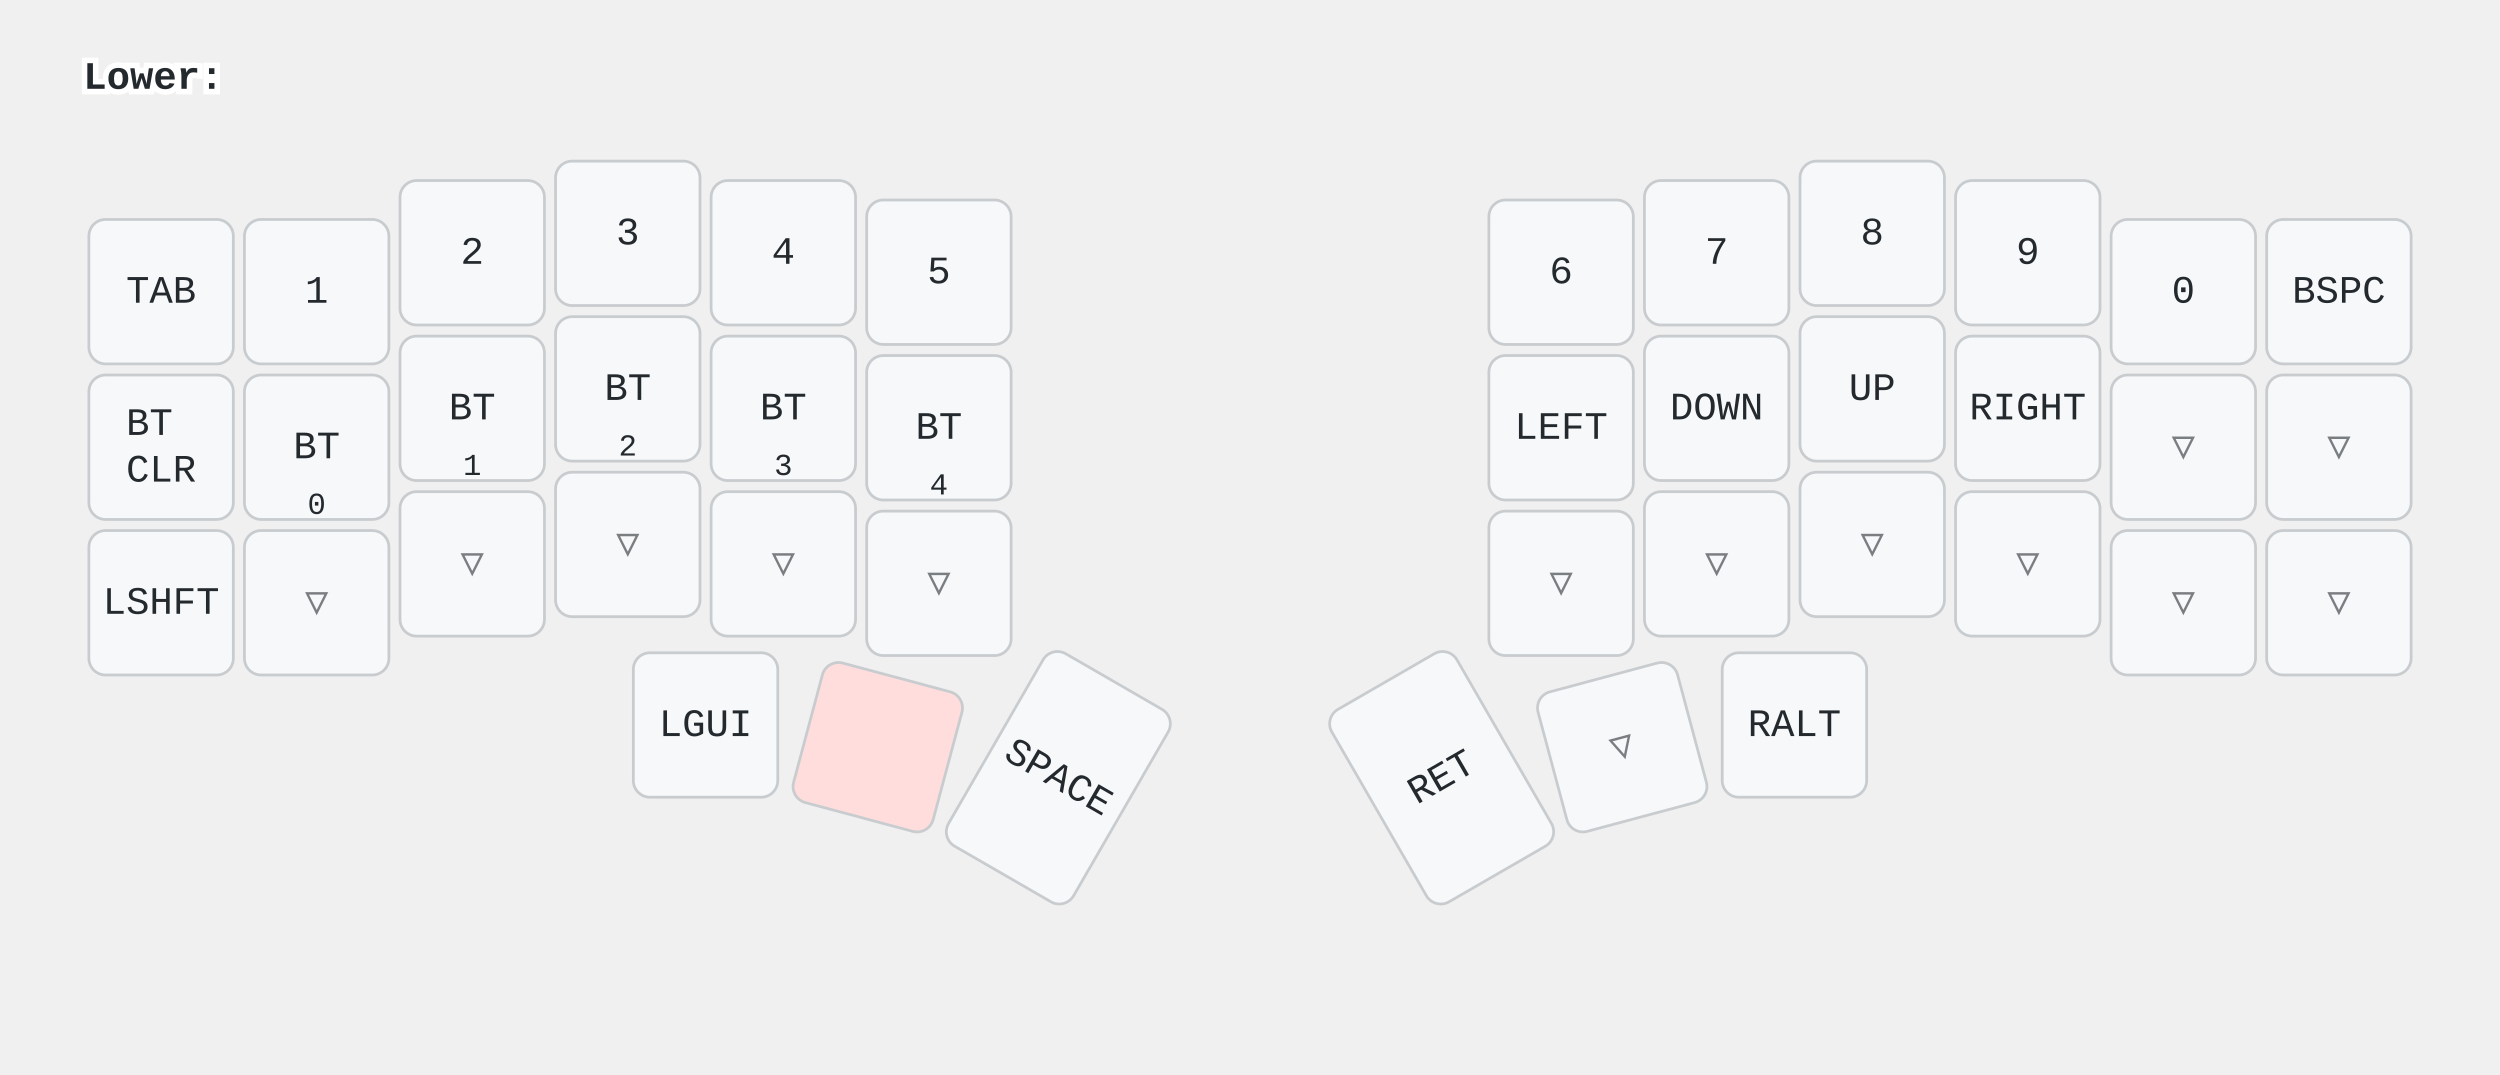
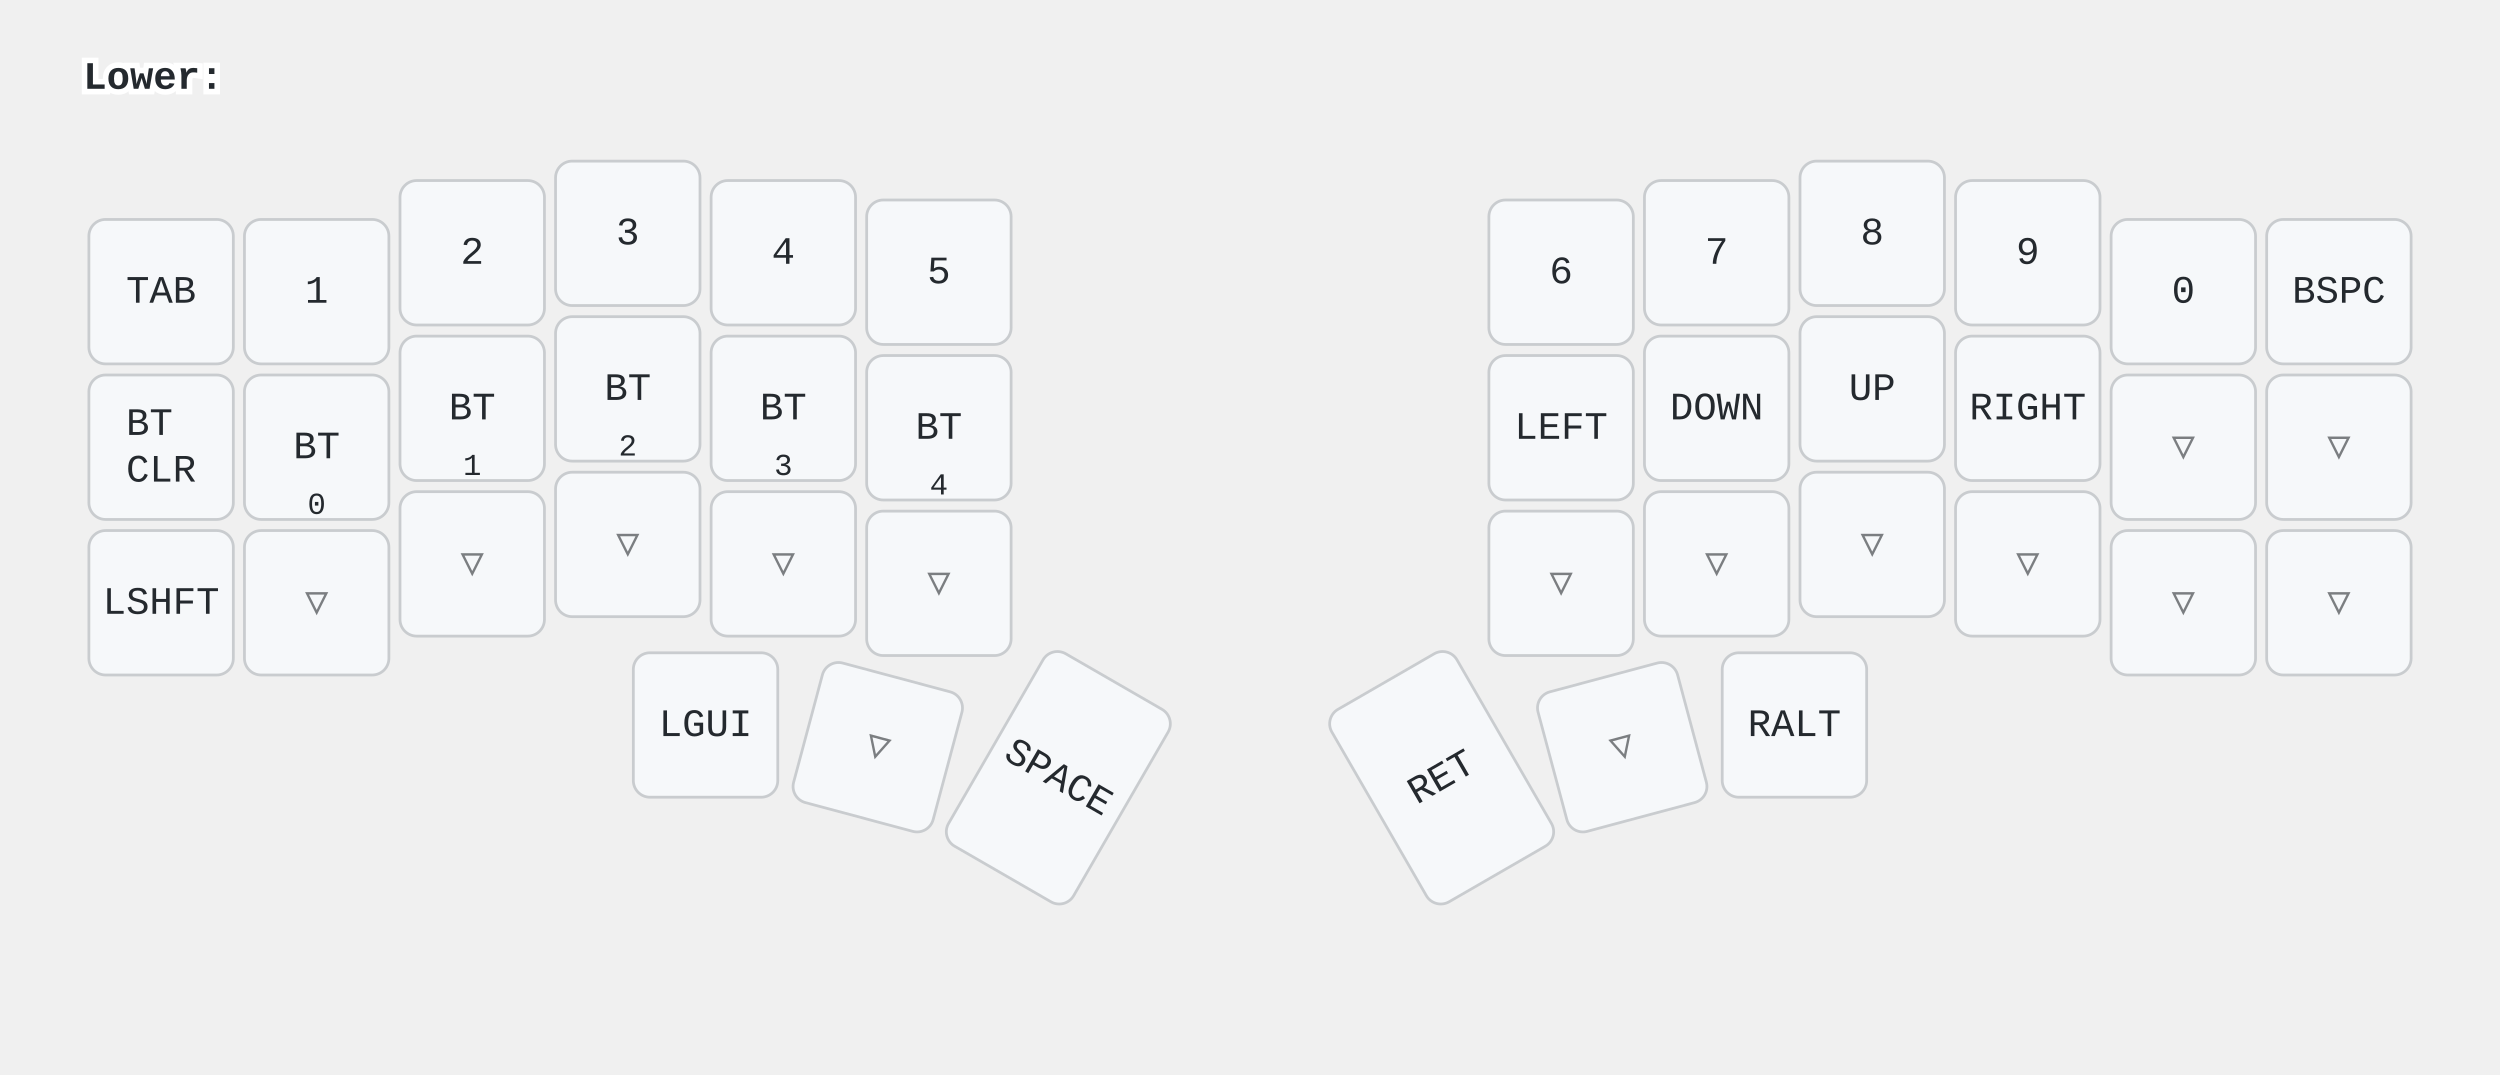
<svg xmlns="http://www.w3.org/2000/svg" width="900" height="387" viewBox="0 0 900 387" class="keymap">
  <style>/* inherit to force styles through use tags */
svg path {
    fill: inherit;
}

/* font and background color specifications */
svg.keymap {
    font-family: SFMono-Regular,Consolas,Liberation Mono,Menlo,monospace;
    font-size: 14px;
    font-kerning: normal;
    text-rendering: optimizeLegibility;
    fill: #24292e;
}

/* default key styling */
rect.key {
    fill: #f6f8fa;
}

rect.key, rect.combo {
    stroke: #c9cccf;
    stroke-width: 1;
}

/* default key side styling, only used is draw_key_sides is set */
rect.side {
    filter: brightness(90%);
}

/* color accent for combo boxes */
rect.combo, rect.combo-separate {
    fill: #cdf;
}

/* color accent for held keys */
rect.held, rect.combo.held {
    fill: #fdd;
}

/* color accent for ghost (optional) keys */
rect.ghost, rect.combo.ghost {
    stroke-dasharray: 4, 4;
    stroke-width: 2;
}

text {
    text-anchor: middle;
    dominant-baseline: middle;
}

/* styling for layer labels */
text.label {
    font-weight: bold;
    text-anchor: start;
    stroke: white;
    stroke-width: 4;
    paint-order: stroke;
}

/* styling for optional footer */
text.footer {
    text-anchor: end;
    dominant-baseline: auto;
    stroke: white;
    stroke-width: 4;
    paint-order: stroke;
}

/* styling for combo tap, and key non-tap label text */
text.combo, text.hold, text.shifted, text.left, text.right {
    font-size: 11px;
}

text.hold {
    text-anchor: middle;
    dominant-baseline: auto;
}

text.shifted {
    text-anchor: middle;
    dominant-baseline: hanging;
}

text.left {
    text-anchor: start;
}

text.right {
    text-anchor: end;
}

text.layer-activator {
    text-decoration: underline;
}

/* styling for hold/shifted label text in combo box */
text.combo.hold, text.combo.shifted, text.combo.left, text.combo.right {
    font-size: 8px;
}

/* lighter symbol for transparent keys */
text.trans {
    fill: #7b7e81;
}

/* styling for combo dendrons */
path.combo {
    stroke-width: 1;
    stroke: gray;
    fill: none;
}

/* Start Tabler Icons Cleanup */
/* cannot use height/width with glyphs */
.icon-tabler &gt; path {
    fill: inherit;
    stroke: inherit;
    stroke-width: 2;
}
/* hide tabler's default box */
.icon-tabler &gt; path[stroke="none"][fill="none"] {
    visibility: hidden;
}
/* End Tabler Icons Cleanup */
</style>
  <g transform="translate(30, 0)" class="layer-Lower">
    <text x="0" y="28" class="label" id="Lower">Lower:</text>
    <g transform="translate(0, 56)">
      <g transform="translate(28, 49)" class="key keypos-0">
        <rect rx="6" ry="6" x="-26" y="-26" width="52" height="52" class="key" />
        <text x="0" y="0" class="key tap">TAB</text>
      </g>
      <g transform="translate(84, 49)" class="key keypos-1">
        <rect rx="6" ry="6" x="-26" y="-26" width="52" height="52" class="key" />
        <text x="0" y="0" class="key tap">1</text>
      </g>
      <g transform="translate(140, 35)" class="key keypos-2">
        <rect rx="6" ry="6" x="-26" y="-26" width="52" height="52" class="key" />
        <text x="0" y="0" class="key tap">2</text>
      </g>
      <g transform="translate(196, 28)" class="key keypos-3">
        <rect rx="6" ry="6" x="-26" y="-26" width="52" height="52" class="key" />
        <text x="0" y="0" class="key tap">3</text>
      </g>
      <g transform="translate(252, 35)" class="key keypos-4">
        <rect rx="6" ry="6" x="-26" y="-26" width="52" height="52" class="key" />
        <text x="0" y="0" class="key tap">4</text>
      </g>
      <g transform="translate(308, 42)" class="key keypos-5">
        <rect rx="6" ry="6" x="-26" y="-26" width="52" height="52" class="key" />
        <text x="0" y="0" class="key tap">5</text>
      </g>
      <g transform="translate(532, 42)" class="key keypos-6">
        <rect rx="6" ry="6" x="-26" y="-26" width="52" height="52" class="key" />
        <text x="0" y="0" class="key tap">6</text>
      </g>
      <g transform="translate(588, 35)" class="key keypos-7">
        <rect rx="6" ry="6" x="-26" y="-26" width="52" height="52" class="key" />
        <text x="0" y="0" class="key tap">7</text>
      </g>
      <g transform="translate(644, 28)" class="key keypos-8">
        <rect rx="6" ry="6" x="-26" y="-26" width="52" height="52" class="key" />
        <text x="0" y="0" class="key tap">8</text>
      </g>
      <g transform="translate(700, 35)" class="key keypos-9">
        <rect rx="6" ry="6" x="-26" y="-26" width="52" height="52" class="key" />
        <text x="0" y="0" class="key tap">9</text>
      </g>
      <g transform="translate(756, 49)" class="key keypos-10">
        <rect rx="6" ry="6" x="-26" y="-26" width="52" height="52" class="key" />
        <text x="0" y="0" class="key tap">0</text>
      </g>
      <g transform="translate(812, 49)" class="key keypos-11">
        <rect rx="6" ry="6" x="-26" y="-26" width="52" height="52" class="key" />
        <text x="0" y="0" class="key tap">BSPC</text>
      </g>
      <g transform="translate(28, 105)" class="key keypos-12">
        <rect rx="6" ry="6" x="-26" y="-26" width="52" height="52" class="key" />
        <text x="0" y="0" class="key tap">
          <tspan x="0" dy="-0.6em">BT</tspan>
          <tspan x="0" dy="1.2em">CLR</tspan>
        </text>
      </g>
      <g transform="translate(84, 105)" class="key keypos-13">
        <rect rx="6" ry="6" x="-26" y="-26" width="52" height="52" class="key" />
        <text x="0" y="0" class="key tap">BT</text>
        <text x="0" y="24" class="key hold">0</text>
      </g>
      <g transform="translate(140, 91)" class="key keypos-14">
        <rect rx="6" ry="6" x="-26" y="-26" width="52" height="52" class="key" />
        <text x="0" y="0" class="key tap">BT</text>
        <text x="0" y="24" class="key hold">1</text>
      </g>
      <g transform="translate(196, 84)" class="key keypos-15">
        <rect rx="6" ry="6" x="-26" y="-26" width="52" height="52" class="key" />
        <text x="0" y="0" class="key tap">BT</text>
        <text x="0" y="24" class="key hold">2</text>
      </g>
      <g transform="translate(252, 91)" class="key keypos-16">
        <rect rx="6" ry="6" x="-26" y="-26" width="52" height="52" class="key" />
        <text x="0" y="0" class="key tap">BT</text>
        <text x="0" y="24" class="key hold">3</text>
      </g>
      <g transform="translate(308, 98)" class="key keypos-17">
        <rect rx="6" ry="6" x="-26" y="-26" width="52" height="52" class="key" />
        <text x="0" y="0" class="key tap">BT</text>
        <text x="0" y="24" class="key hold">4</text>
      </g>
      <g transform="translate(532, 98)" class="key keypos-18">
        <rect rx="6" ry="6" x="-26" y="-26" width="52" height="52" class="key" />
        <text x="0" y="0" class="key tap">LEFT</text>
      </g>
      <g transform="translate(588, 91)" class="key keypos-19">
        <rect rx="6" ry="6" x="-26" y="-26" width="52" height="52" class="key" />
        <text x="0" y="0" class="key tap">DOWN</text>
      </g>
      <g transform="translate(644, 84)" class="key keypos-20">
        <rect rx="6" ry="6" x="-26" y="-26" width="52" height="52" class="key" />
        <text x="0" y="0" class="key tap">UP</text>
      </g>
      <g transform="translate(700, 91)" class="key keypos-21">
        <rect rx="6" ry="6" x="-26" y="-26" width="52" height="52" class="key" />
        <text x="0" y="0" class="key tap">RIGHT</text>
      </g>
      <g transform="translate(756, 105)" class="key trans keypos-22">
        <rect rx="6" ry="6" x="-26" y="-26" width="52" height="52" class="key trans" />
        <text x="0" y="0" class="key trans tap">▽</text>
      </g>
      <g transform="translate(812, 105)" class="key trans keypos-23">
        <rect rx="6" ry="6" x="-26" y="-26" width="52" height="52" class="key trans" />
        <text x="0" y="0" class="key trans tap">▽</text>
      </g>
      <g transform="translate(28, 161)" class="key keypos-24">
        <rect rx="6" ry="6" x="-26" y="-26" width="52" height="52" class="key" />
        <text x="0" y="0" class="key tap">LSHFT</text>
      </g>
      <g transform="translate(84, 161)" class="key trans keypos-25">
        <rect rx="6" ry="6" x="-26" y="-26" width="52" height="52" class="key trans" />
        <text x="0" y="0" class="key trans tap">▽</text>
      </g>
      <g transform="translate(140, 147)" class="key trans keypos-26">
        <rect rx="6" ry="6" x="-26" y="-26" width="52" height="52" class="key trans" />
        <text x="0" y="0" class="key trans tap">▽</text>
      </g>
      <g transform="translate(196, 140)" class="key trans keypos-27">
        <rect rx="6" ry="6" x="-26" y="-26" width="52" height="52" class="key trans" />
        <text x="0" y="0" class="key trans tap">▽</text>
      </g>
      <g transform="translate(252, 147)" class="key trans keypos-28">
        <rect rx="6" ry="6" x="-26" y="-26" width="52" height="52" class="key trans" />
        <text x="0" y="0" class="key trans tap">▽</text>
      </g>
      <g transform="translate(308, 154)" class="key trans keypos-29">
        <rect rx="6" ry="6" x="-26" y="-26" width="52" height="52" class="key trans" />
        <text x="0" y="0" class="key trans tap">▽</text>
      </g>
      <g transform="translate(532, 154)" class="key trans keypos-30">
        <rect rx="6" ry="6" x="-26" y="-26" width="52" height="52" class="key trans" />
        <text x="0" y="0" class="key trans tap">▽</text>
      </g>
      <g transform="translate(588, 147)" class="key trans keypos-31">
        <rect rx="6" ry="6" x="-26" y="-26" width="52" height="52" class="key trans" />
        <text x="0" y="0" class="key trans tap">▽</text>
      </g>
      <g transform="translate(644, 140)" class="key trans keypos-32">
        <rect rx="6" ry="6" x="-26" y="-26" width="52" height="52" class="key trans" />
        <text x="0" y="0" class="key trans tap">▽</text>
      </g>
      <g transform="translate(700, 147)" class="key trans keypos-33">
        <rect rx="6" ry="6" x="-26" y="-26" width="52" height="52" class="key trans" />
        <text x="0" y="0" class="key trans tap">▽</text>
      </g>
      <g transform="translate(756, 161)" class="key trans keypos-34">
        <rect rx="6" ry="6" x="-26" y="-26" width="52" height="52" class="key trans" />
        <text x="0" y="0" class="key trans tap">▽</text>
      </g>
      <g transform="translate(812, 161)" class="key trans keypos-35">
        <rect rx="6" ry="6" x="-26" y="-26" width="52" height="52" class="key trans" />
        <text x="0" y="0" class="key trans tap">▽</text>
      </g>
      <g transform="translate(224, 205)" class="key keypos-36">
        <rect rx="6" ry="6" x="-26" y="-26" width="52" height="52" class="key" />
        <text x="0" y="0" class="key tap">LGUI</text>
      </g>
-       <g transform="translate(286, 213) rotate(15.0)" class="key held keypos-37">
-         <rect rx="6" ry="6" x="-26" y="-26" width="52" height="52" class="key held" />
+       <g transform="translate(286, 213) rotate(15.0)" class="key trans keypos-37">
+         <rect rx="6" ry="6" x="-26" y="-26" width="52" height="52" class="key trans" />
+         <text x="0" y="0" class="key trans tap">▽</text>
      </g>
      <g transform="translate(351, 224) rotate(30.0)" class="key keypos-38">
        <rect rx="6" ry="6" x="-26" y="-40" width="52" height="80" class="key" />
        <text x="0" y="0" class="key tap">SPACE</text>
      </g>
      <g transform="translate(489, 224) rotate(-30.0)" class="key keypos-39">
        <rect rx="6" ry="6" x="-26" y="-40" width="52" height="80" class="key" />
        <text x="0" y="0" class="key tap">RET</text>
      </g>
      <g transform="translate(554, 213) rotate(-15.0)" class="key trans keypos-40">
        <rect rx="6" ry="6" x="-26" y="-26" width="52" height="52" class="key trans" />
        <text x="0" y="0" class="key trans tap">▽</text>
      </g>
      <g transform="translate(616, 205)" class="key keypos-41">
        <rect rx="6" ry="6" x="-26" y="-26" width="52" height="52" class="key" />
        <text x="0" y="0" class="key tap">RALT</text>
      </g>
    </g>
  </g>
</svg>
